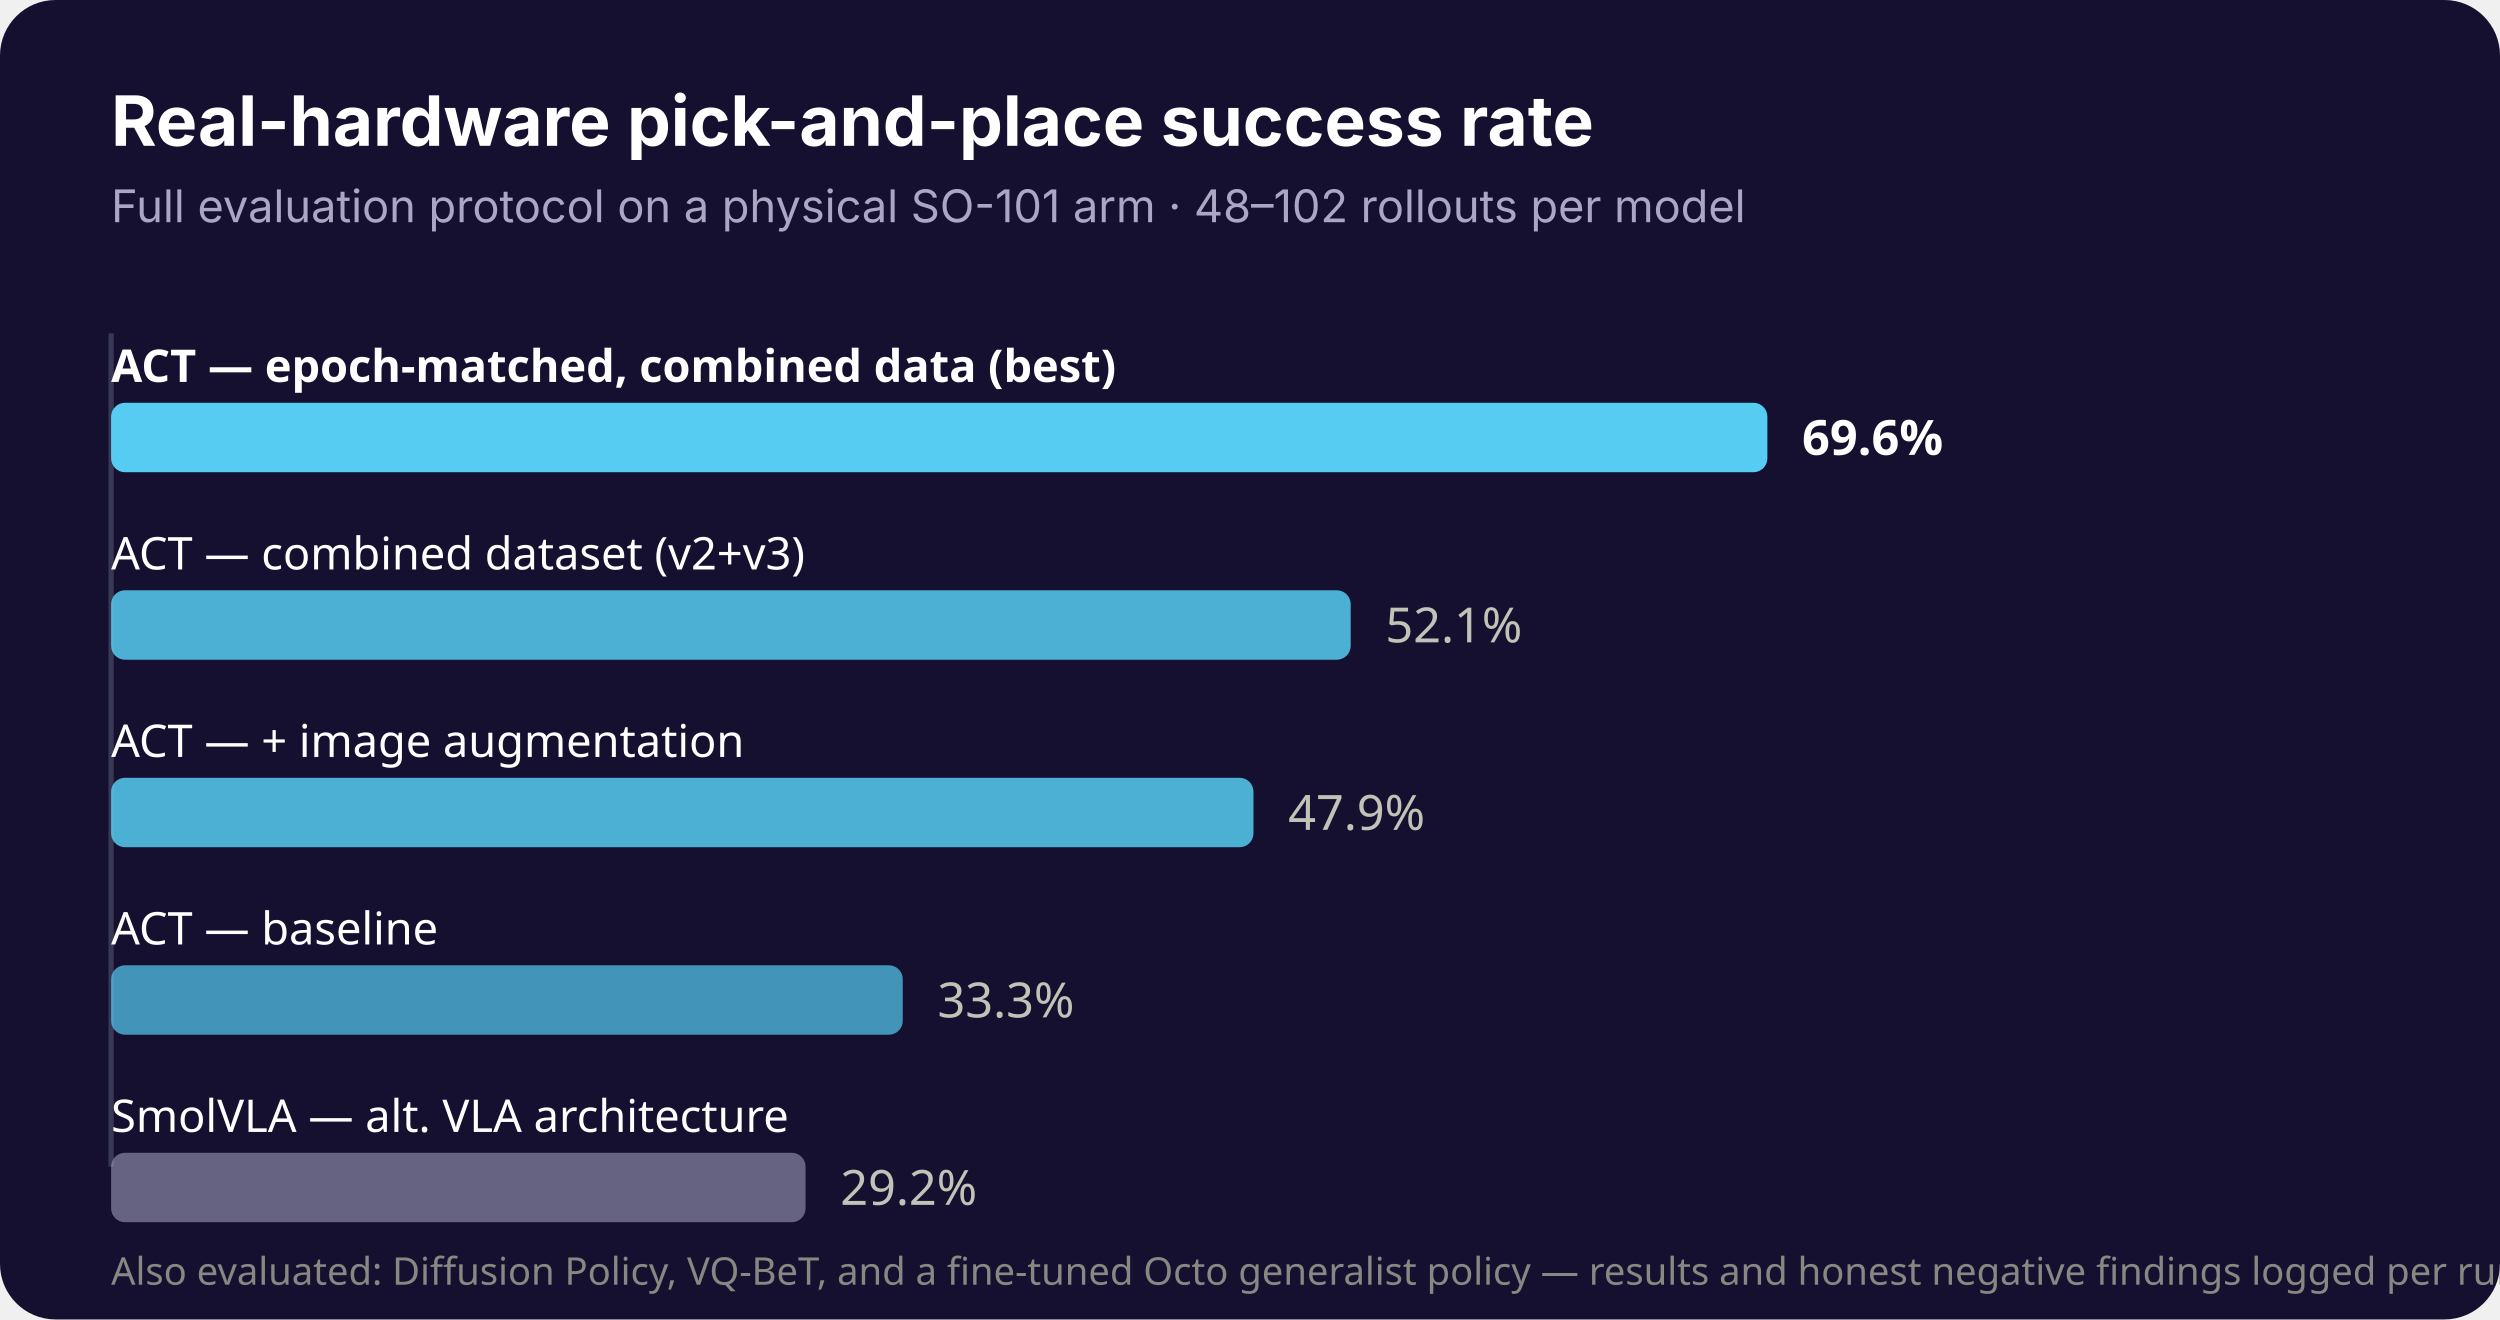
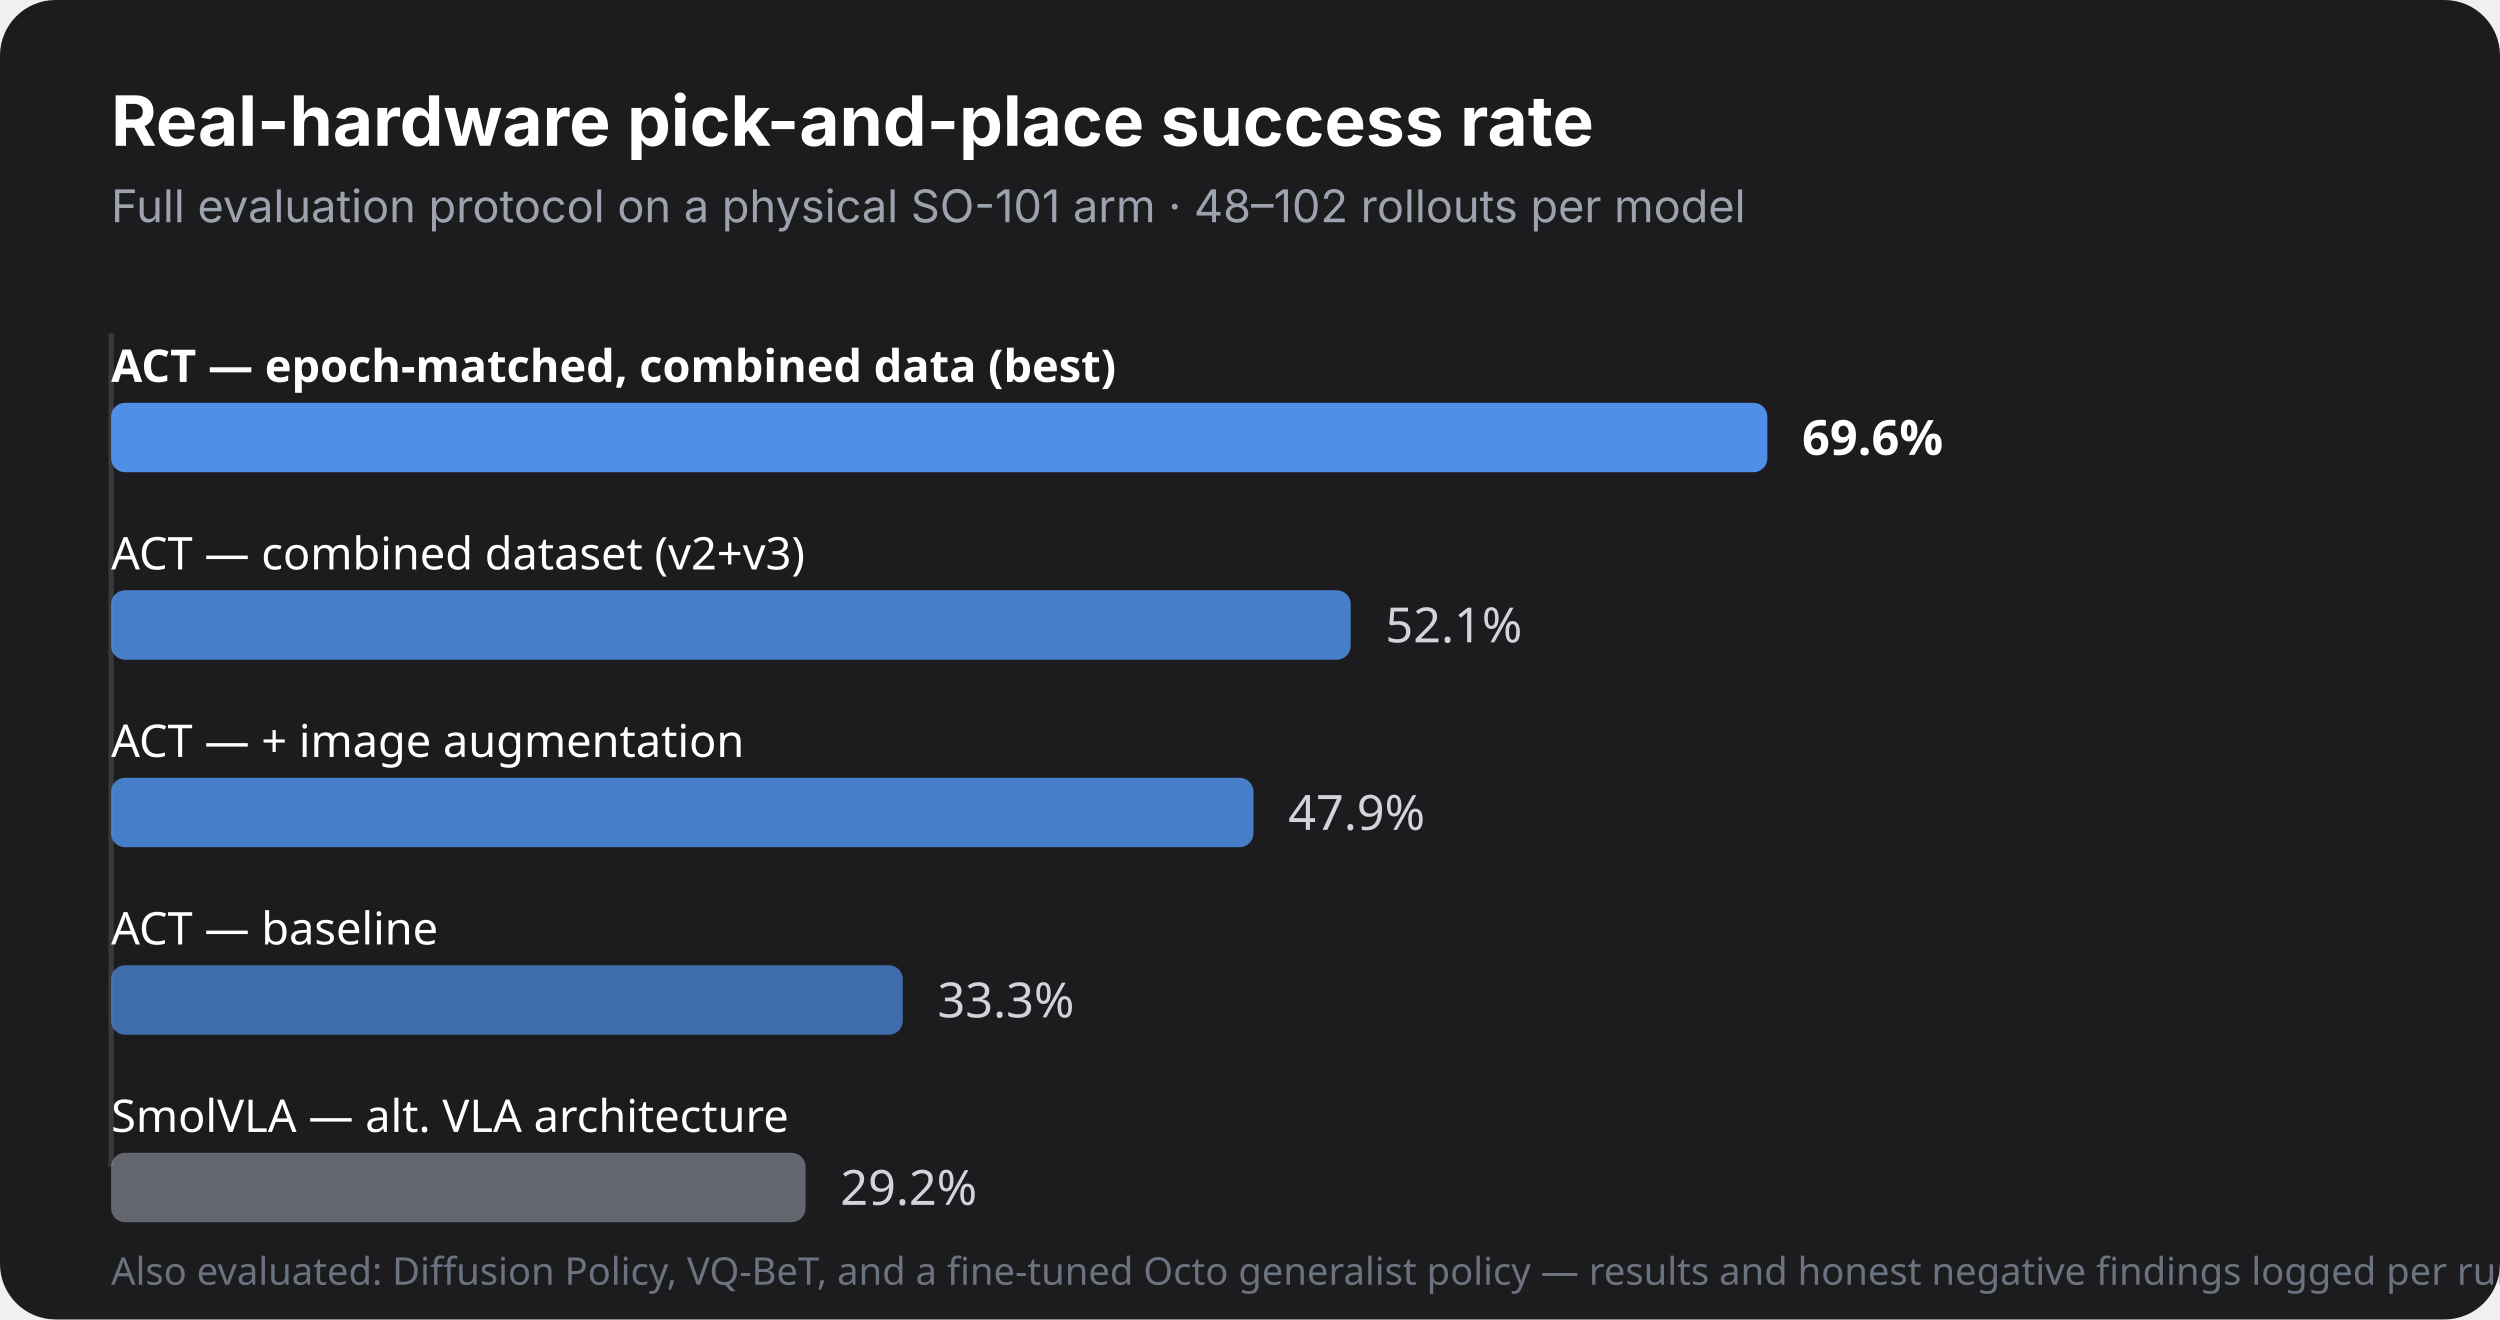
<svg xmlns="http://www.w3.org/2000/svg" viewBox="0 0 720 380" width="720" height="380" role="img" aria-label="Real-hardware pick-and-place success rate chart">
-   <rect width="720" height="380" rx="16" fill="#151030" />
+   <rect width="720" height="380" rx="16" fill="#1c1c1e" />
  <text x="32" y="42" font-family="system-ui, -apple-system, 'Segoe UI', sans-serif" font-size="20" font-weight="700" fill="#ffffff">Real-hardware pick-and-place success rate</text>
-   <text x="32" y="64" font-family="system-ui, -apple-system, 'Segoe UI', sans-serif" font-size="13" fill="#aaa6c3">Full evaluation protocol on a physical SO-101 arm · 48–102 rollouts per model</text>
-   <line x1="32" y1="96" x2="32" y2="336" stroke="#383855" stroke-width="1.5" />
+   <text x="32" y="64" font-family="system-ui, -apple-system, 'Segoe UI', sans-serif" font-size="13" fill="#9ca3af">Full evaluation protocol on a physical SO-101 arm · 48–102 rollouts per model</text>
+   <line x1="32" y1="96" x2="32" y2="336" stroke="#3a3a3d" stroke-width="1.5" />
  <text x="32" y="110" font-family="system-ui, sans-serif" font-size="13" fill="#ffffff" font-weight="600">ACT — epoch-matched, combined data (best)</text>
-   <rect x="32" y="116" width="477" height="20" rx="4" fill="#56ccf2" />
+   <rect x="32" y="116" width="477" height="20" rx="4" fill="#4f8fe8" />
  <text x="519" y="131" font-family="system-ui, sans-serif" font-size="14" font-weight="700" fill="#ffffff">69.6%</text>
  <text x="32" y="164" font-family="system-ui, sans-serif" font-size="13" fill="#ffffff">ACT — combined dataset (v2+v3)</text>
-   <rect x="32" y="170" width="357" height="20" rx="4" fill="#56ccf2" opacity="0.85" />
-   <text x="399" y="185" font-family="system-ui, sans-serif" font-size="14" fill="#c3c2b7">52.1%</text>
+   <rect x="32" y="170" width="357" height="20" rx="4" fill="#4f8fe8" opacity="0.85" />
+   <text x="399" y="185" font-family="system-ui, sans-serif" font-size="14" fill="#d1d5db">52.1%</text>
  <text x="32" y="218" font-family="system-ui, sans-serif" font-size="13" fill="#ffffff">ACT — + image augmentation</text>
-   <rect x="32" y="224" width="329" height="20" rx="4" fill="#56ccf2" opacity="0.85" />
-   <text x="371" y="239" font-family="system-ui, sans-serif" font-size="14" fill="#c3c2b7">47.9%</text>
+   <rect x="32" y="224" width="329" height="20" rx="4" fill="#4f8fe8" opacity="0.85" />
+   <text x="371" y="239" font-family="system-ui, sans-serif" font-size="14" fill="#d1d5db">47.9%</text>
  <text x="32" y="272" font-family="system-ui, sans-serif" font-size="13" fill="#ffffff">ACT — baseline</text>
-   <rect x="32" y="278" width="228" height="20" rx="4" fill="#56ccf2" opacity="0.7" />
-   <text x="270" y="293" font-family="system-ui, sans-serif" font-size="14" fill="#c3c2b7">33.3%</text>
+   <rect x="32" y="278" width="228" height="20" rx="4" fill="#4f8fe8" opacity="0.7" />
+   <text x="270" y="293" font-family="system-ui, sans-serif" font-size="14" fill="#d1d5db">33.3%</text>
  <text x="32" y="326" font-family="system-ui, sans-serif" font-size="13" fill="#ffffff">SmolVLA — alt. VLA architecture</text>
-   <rect x="32" y="332" width="200" height="20" rx="4" fill="#aaa6c3" opacity="0.55" />
-   <text x="242" y="347" font-family="system-ui, sans-serif" font-size="14" fill="#c3c2b7">29.2%</text>
-   <text x="32" y="370" font-family="system-ui, sans-serif" font-size="11" fill="#898781">Also evaluated: Diffusion Policy, VQ-BeT, and a fine-tuned Octo generalist policy — results and honest negative findings logged per run.</text>
+   <rect x="32" y="332" width="200" height="20" rx="4" fill="#9ca3af" opacity="0.55" />
+   <text x="242" y="347" font-family="system-ui, sans-serif" font-size="14" fill="#d1d5db">29.2%</text>
+   <text x="32" y="370" font-family="system-ui, sans-serif" font-size="11" fill="#6b7280">Also evaluated: Diffusion Policy, VQ-BeT, and a fine-tuned Octo generalist policy — results and honest negative findings logged per run.</text>
</svg>
